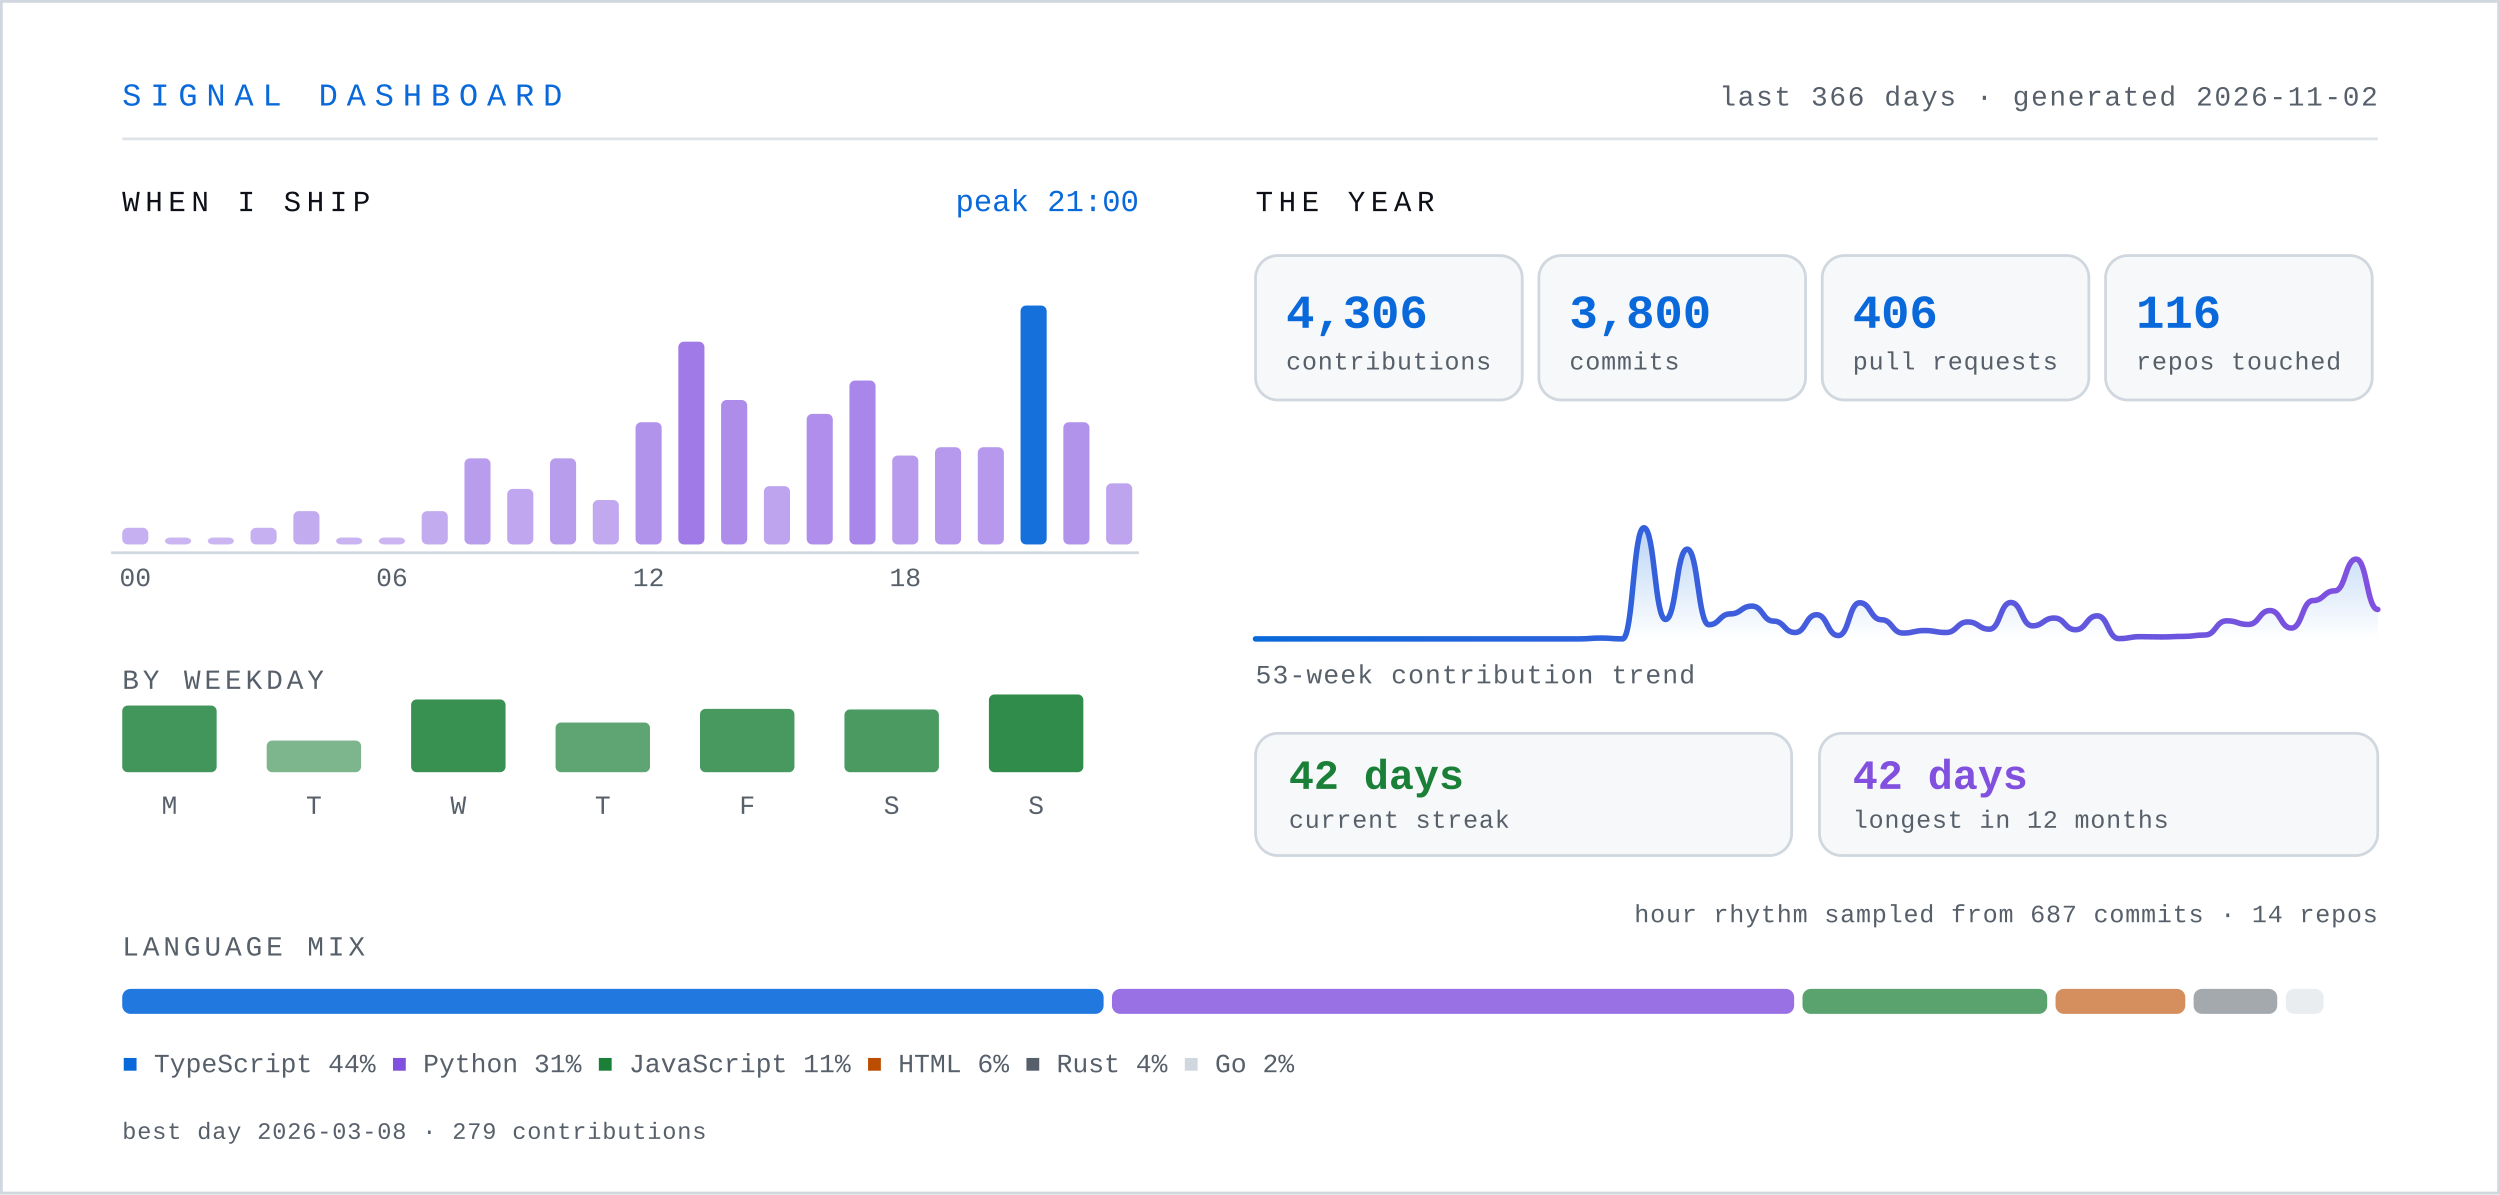
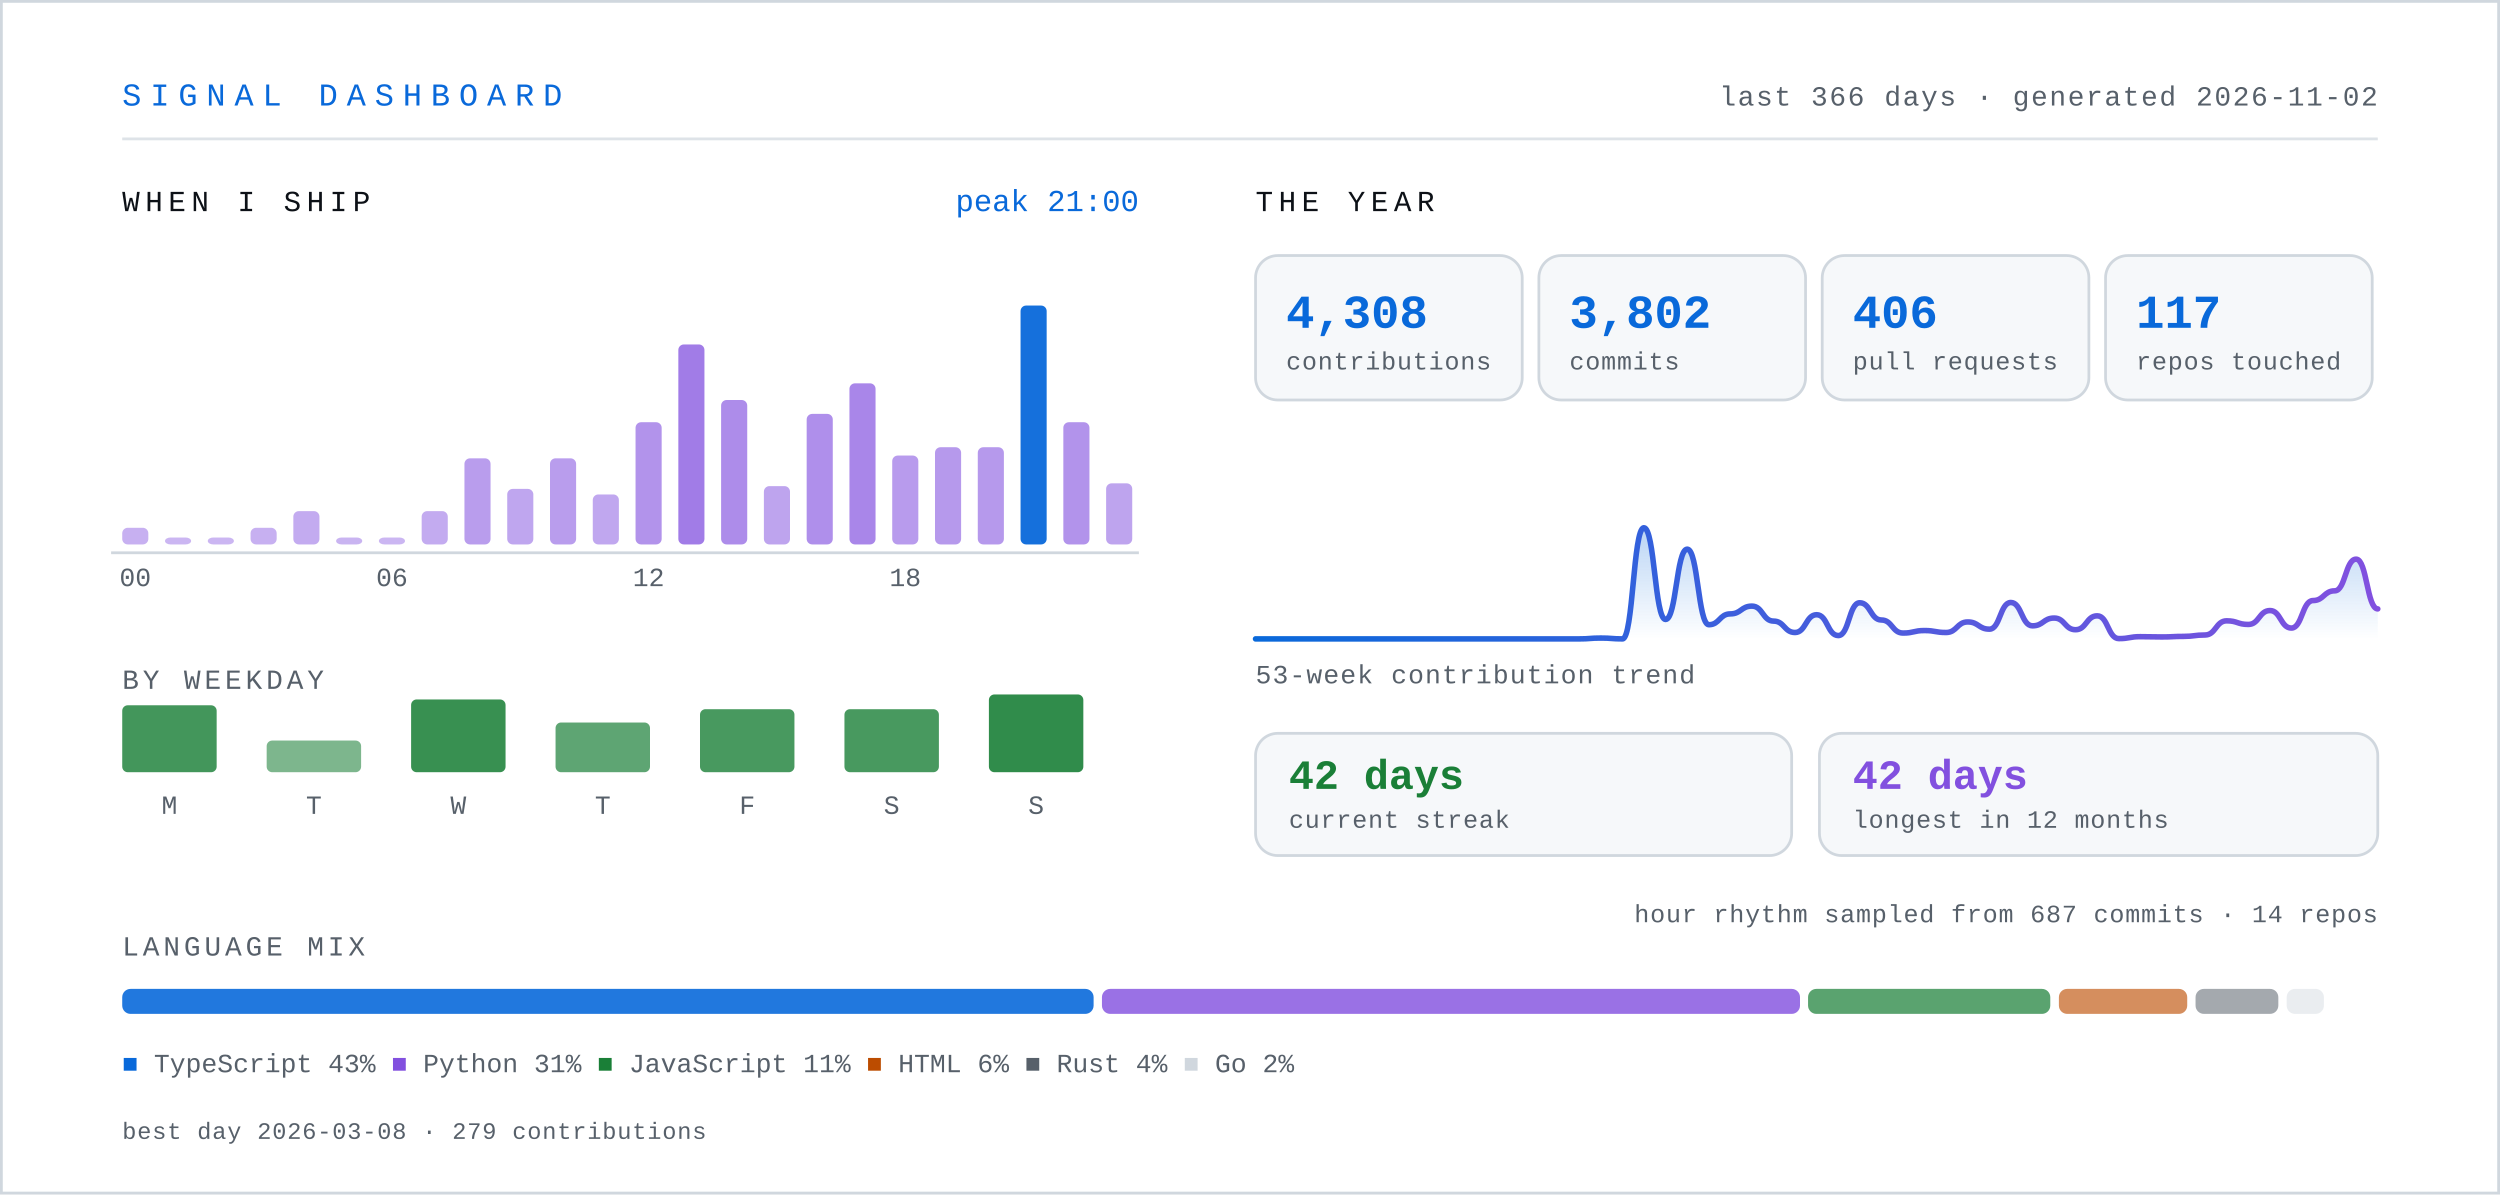
- <svg xmlns="http://www.w3.org/2000/svg" width="900" height="430" viewBox="0 0 900 430" role="img" aria-label="Signal dashboard for knarayanareddy: 4,306 contributions, 3,800 commits, 406 pull requests, 42-day current streak.">
+ <svg xmlns="http://www.w3.org/2000/svg" width="900" height="430" viewBox="0 0 900 430" role="img" aria-label="Signal dashboard for knarayanareddy: 4,308 contributions, 3,802 commits, 406 pull requests, 42-day current streak.">
  <defs>
    <linearGradient id="line" x1="0" y1="0" x2="1" y2="0">
      <stop offset="0%" stop-color="#0969da" />
      <stop offset="100%" stop-color="#8250df" />
    </linearGradient>
    <linearGradient id="area" x1="0" y1="0" x2="0" y2="1">
      <stop offset="0%" stop-color="#0969da" stop-opacity="0.28" />
      <stop offset="100%" stop-color="#0969da" stop-opacity="0" />
    </linearGradient>
    <style>
      .mono { font-family: ui-monospace, SFMono-Regular, "SF Mono", Menlo, Consolas, "Liberation Mono", monospace; }
      .sans { font-family: -apple-system, BlinkMacSystemFont, "Segoe UI", Inter, Helvetica, Arial, sans-serif; }
      /* base state is the finished state, so static renderers show everything */
      .bar { transform-box: fill-box; transform-origin: center bottom; animation: rise .9s cubic-bezier(.22,1,.36,1) both; }
      .fade { animation: fade .9s ease-out both; }
      .draw { stroke-dasharray: 4000; stroke-dashoffset: 0; animation: draw 2.2s ease-out both; }
      @keyframes rise { from { transform: scaleY(0); } to { transform: scaleY(1); } }
      @keyframes fade { from { opacity: 0; } to { opacity: 1; } }
      @keyframes draw { from { stroke-dashoffset: 4000; } to { stroke-dashoffset: 0; } }
      .static { display: none; }
      .hcol { transform-box: fill-box; transform-origin: center bottom; transition: transform .18s cubic-bezier(.22,1,.36,1); }
      .hcol:hover, .hcol:focus-within { transform: scaleY(1.06) translateY(-2px); }
      .hit { cursor: pointer; outline: none; }
      .hit:focus { stroke: #0969da; stroke-width: 1.5; rx: 3; }
      @media (prefers-reduced-motion: reduce) {
        .bar, .fade, .draw { animation: none; }
        .draw { stroke-dashoffset: 0; }
        .hcol { transition: none; }
        .hcol:hover, .hcol:focus-within { transform: none; }
      }
    </style>
  </defs>
  <rect x="0" y="0" width="900" height="430" fill="#ffffff" />
  <rect x="0.5" y="0.5" width="899" height="429" fill="none" stroke="#d0d7de" stroke-width="1" />
  <text class="mono" x="44" y="38" font-size="11.5" letter-spacing="3.2" fill="#0969da">SIGNAL DASHBOARD</text>
  <text class="mono" x="856" y="38" font-size="10" letter-spacing="0.6" fill="#57606a" text-anchor="end">last 366 days · generated 2026-11-02</text>
  <line x1="44" y1="50" x2="856" y2="50" stroke="#d0d7de" stroke-width="1" opacity="0.7" />
  <text class="mono" x="44" y="76" font-size="10.5" letter-spacing="2" fill="#0d1117">WHEN I SHIP</text>
  <g class="hcol">
    <rect class="bar" style="animation-delay:0.00s" x="44.0" y="190.0" width="9.4" height="6.0" rx="2" fill="#8250df" opacity="0.45" />
    <rect class="hit" x="41.0" y="104" width="15.4" height="110" fill="transparent" tabindex="0" role="img" aria-label="00:00, 6 commits" />
  </g>
  <g class="hcol">
    <rect class="bar" style="animation-delay:0.03s" x="59.4" y="193.5" width="9.4" height="2.5" rx="2" fill="#8250df" opacity="0.42" />
    <rect class="hit" x="56.4" y="104" width="15.4" height="110" fill="transparent" tabindex="0" role="img" aria-label="01:00, 0 commits" />
  </g>
  <g class="hcol">
    <rect class="bar" style="animation-delay:0.06s" x="74.8" y="193.5" width="9.4" height="2.5" rx="2" fill="#8250df" opacity="0.42" />
    <rect class="hit" x="71.8" y="104" width="15.4" height="110" fill="transparent" tabindex="0" role="img" aria-label="02:00, 0 commits" />
  </g>
  <g class="hcol">
    <rect class="bar" style="animation-delay:0.08s" x="90.2" y="190.0" width="9.4" height="6.0" rx="2" fill="#8250df" opacity="0.45" />
    <rect class="hit" x="87.2" y="104" width="15.4" height="110" fill="transparent" tabindex="0" role="img" aria-label="03:00, 6 commits" />
  </g>
  <g class="hcol">
    <rect class="bar" style="animation-delay:0.11s" x="105.6" y="184.0" width="9.4" height="12.0" rx="2" fill="#8250df" opacity="0.48" />
    <rect class="hit" x="102.6" y="104" width="15.4" height="110" fill="transparent" tabindex="0" role="img" aria-label="04:00, 12 commits" />
  </g>
  <g class="hcol">
    <rect class="bar" style="animation-delay:0.14s" x="121.0" y="193.5" width="9.4" height="2.5" rx="2" fill="#8250df" opacity="0.43" />
    <rect class="hit" x="118.0" y="104" width="15.4" height="110" fill="transparent" tabindex="0" role="img" aria-label="05:00, 2 commits" />
  </g>
  <g class="hcol">
    <rect class="bar" style="animation-delay:0.17s" x="136.4" y="193.5" width="9.4" height="2.5" rx="2" fill="#8250df" opacity="0.42" />
    <rect class="hit" x="133.4" y="104" width="15.4" height="110" fill="transparent" tabindex="0" role="img" aria-label="06:00, 1 commits" />
  </g>
  <g class="hcol">
    <rect class="bar" style="animation-delay:0.20s" x="151.8" y="184.0" width="9.4" height="12.0" rx="2" fill="#8250df" opacity="0.48" />
    <rect class="hit" x="148.8" y="104" width="15.4" height="110" fill="transparent" tabindex="0" role="img" aria-label="07:00, 12 commits" />
  </g>
  <g class="hcol">
    <rect class="bar" style="animation-delay:0.22s" x="167.2" y="165.0" width="9.4" height="31.0" rx="2" fill="#8250df" opacity="0.56" />
    <rect class="hit" x="164.2" y="104" width="15.4" height="110" fill="transparent" tabindex="0" role="img" aria-label="08:00, 31 commits" />
  </g>
  <g class="hcol">
    <rect class="bar" style="animation-delay:0.25s" x="182.6" y="176.0" width="9.4" height="20.0" rx="2" fill="#8250df" opacity="0.51" />
    <rect class="hit" x="179.6" y="104" width="15.4" height="110" fill="transparent" tabindex="0" role="img" aria-label="09:00, 20 commits" />
  </g>
  <g class="hcol">
    <rect class="bar" style="animation-delay:0.28s" x="198.0" y="165.0" width="9.4" height="31.0" rx="2" fill="#8250df" opacity="0.56" />
    <rect class="hit" x="195.0" y="104" width="15.4" height="110" fill="transparent" tabindex="0" role="img" aria-label="10:00, 31 commits" />
  </g>
  <g class="hcol">
-     <rect class="bar" style="animation-delay:0.31s" x="213.4" y="180.0" width="9.4" height="16.0" rx="2" fill="#8250df" opacity="0.49" />
-     <rect class="hit" x="210.4" y="104" width="15.4" height="110" fill="transparent" tabindex="0" role="img" aria-label="11:00, 16 commits" />
+     <rect class="bar" style="animation-delay:0.31s" x="213.4" y="178.0" width="9.4" height="18.0" rx="2" fill="#8250df" opacity="0.50" />
+     <rect class="hit" x="210.4" y="104" width="15.4" height="110" fill="transparent" tabindex="0" role="img" aria-label="11:00, 18 commits" />
  </g>
  <g class="hcol">
    <rect class="bar" style="animation-delay:0.34s" x="228.8" y="152.0" width="9.4" height="44.0" rx="2" fill="#8250df" opacity="0.62" />
    <rect class="hit" x="225.8" y="104" width="15.4" height="110" fill="transparent" tabindex="0" role="img" aria-label="12:00, 44 commits" />
  </g>
  <g class="hcol">
-     <rect class="bar" style="animation-delay:0.36s" x="244.2" y="123.0" width="9.4" height="73.0" rx="2" fill="#8250df" opacity="0.76" />
-     <rect class="hit" x="241.2" y="104" width="15.4" height="110" fill="transparent" tabindex="0" role="img" aria-label="13:00, 73 commits" />
+     <rect class="bar" style="animation-delay:0.36s" x="244.2" y="124.0" width="9.4" height="72.0" rx="2" fill="#8250df" opacity="0.75" />
+     <rect class="hit" x="241.2" y="104" width="15.4" height="110" fill="transparent" tabindex="0" role="img" aria-label="13:00, 72 commits" />
  </g>
  <g class="hcol">
    <rect class="bar" style="animation-delay:0.39s" x="259.6" y="144.0" width="9.4" height="52.0" rx="2" fill="#8250df" opacity="0.66" />
    <rect class="hit" x="256.6" y="104" width="15.4" height="110" fill="transparent" tabindex="0" role="img" aria-label="14:00, 52 commits" />
  </g>
  <g class="hcol">
    <rect class="bar" style="animation-delay:0.42s" x="275.0" y="175.0" width="9.4" height="21.0" rx="2" fill="#8250df" opacity="0.52" />
    <rect class="hit" x="272.0" y="104" width="15.4" height="110" fill="transparent" tabindex="0" role="img" aria-label="15:00, 21 commits" />
  </g>
  <g class="hcol">
    <rect class="bar" style="animation-delay:0.45s" x="290.4" y="149.0" width="9.4" height="47.0" rx="2" fill="#8250df" opacity="0.64" />
    <rect class="hit" x="287.4" y="104" width="15.4" height="110" fill="transparent" tabindex="0" role="img" aria-label="16:00, 47 commits" />
  </g>
  <g class="hcol">
-     <rect class="bar" style="animation-delay:0.48s" x="305.8" y="137.0" width="9.4" height="59.0" rx="2" fill="#8250df" opacity="0.69" />
-     <rect class="hit" x="302.8" y="104" width="15.4" height="110" fill="transparent" tabindex="0" role="img" aria-label="17:00, 59 commits" />
+     <rect class="bar" style="animation-delay:0.48s" x="305.8" y="138.0" width="9.4" height="58.0" rx="2" fill="#8250df" opacity="0.69" />
+     <rect class="hit" x="302.8" y="104" width="15.4" height="110" fill="transparent" tabindex="0" role="img" aria-label="17:00, 58 commits" />
  </g>
  <g class="hcol">
    <rect class="bar" style="animation-delay:0.50s" x="321.2" y="164.0" width="9.4" height="32.0" rx="2" fill="#8250df" opacity="0.57" />
    <rect class="hit" x="318.2" y="104" width="15.4" height="110" fill="transparent" tabindex="0" role="img" aria-label="18:00, 32 commits" />
  </g>
  <g class="hcol">
    <rect class="bar" style="animation-delay:0.53s" x="336.6" y="161.0" width="9.4" height="35.0" rx="2" fill="#8250df" opacity="0.58" />
    <rect class="hit" x="333.6" y="104" width="15.4" height="110" fill="transparent" tabindex="0" role="img" aria-label="19:00, 35 commits" />
  </g>
  <g class="hcol">
    <rect class="bar" style="animation-delay:0.56s" x="352.0" y="161.0" width="9.4" height="35.0" rx="2" fill="#8250df" opacity="0.58" />
    <rect class="hit" x="349.0" y="104" width="15.4" height="110" fill="transparent" tabindex="0" role="img" aria-label="20:00, 35 commits" />
  </g>
  <g class="hcol">
    <rect class="bar" style="animation-delay:0.59s" x="367.4" y="110.0" width="9.4" height="86.0" rx="2" fill="#0969da" opacity="0.95" />
    <rect class="hit" x="364.4" y="104" width="15.4" height="110" fill="transparent" tabindex="0" role="img" aria-label="21:00, 86 commits" />
  </g>
  <g class="hcol">
    <rect class="bar" style="animation-delay:0.62s" x="382.8" y="152.0" width="9.4" height="44.0" rx="2" fill="#8250df" opacity="0.62" />
    <rect class="hit" x="379.8" y="104" width="15.4" height="110" fill="transparent" tabindex="0" role="img" aria-label="22:00, 44 commits" />
  </g>
  <g class="hcol">
    <rect class="bar" style="animation-delay:0.64s" x="398.2" y="174.0" width="9.4" height="22.0" rx="2" fill="#8250df" opacity="0.52" />
    <rect class="hit" x="395.2" y="104" width="15.4" height="110" fill="transparent" tabindex="0" role="img" aria-label="23:00, 22 commits" />
  </g>
  <text class="mono" x="48.7" y="211" font-size="9.5" fill="#57606a" text-anchor="middle">00</text>
  <text class="mono" x="141.1" y="211" font-size="9.5" fill="#57606a" text-anchor="middle">06</text>
  <text class="mono" x="233.5" y="211" font-size="9.5" fill="#57606a" text-anchor="middle">12</text>
  <text class="mono" x="325.9" y="211" font-size="9.5" fill="#57606a" text-anchor="middle">18</text>
  <line x1="40" y1="199" x2="410" y2="199" stroke="#d0d7de" stroke-width="1" />
  <text class="mono" x="410" y="76" font-size="11" fill="#0969da" text-anchor="end">peak 21:00</text>
  <text class="mono" x="44" y="248" font-size="10" letter-spacing="1.4" fill="#57606a">BY WEEKDAY</text>
  <g class="hcol">
-     <rect class="bar" style="animation-delay:0.50s" x="44" y="254.0" width="34" height="24.0" rx="2" fill="#1a7f37" opacity="0.82" />
-     <rect class="hit" x="35" y="238" width="52" height="62" fill="transparent" tabindex="0" role="img" aria-label="Monday, 675 contributions" />
+     <rect class="bar" style="animation-delay:0.50s" x="44" y="253.9" width="34" height="24.1" rx="2" fill="#1a7f37" opacity="0.82" />
+     <rect class="hit" x="35" y="238" width="52" height="62" fill="transparent" tabindex="0" role="img" aria-label="Monday, 678 contributions" />
  </g>
  <text class="mono" x="61" y="293" font-size="9.5" fill="#57606a" text-anchor="middle">M</text>
  <g class="hcol">
    <rect class="bar" style="animation-delay:0.55s" x="96" y="266.6" width="34" height="11.4" rx="2" fill="#1a7f37" opacity="0.57" />
-     <rect class="hit" x="87" y="238" width="52" height="62" fill="transparent" tabindex="0" role="img" aria-label="Tuesday, 322 contributions" />
+     <rect class="hit" x="87" y="238" width="52" height="62" fill="transparent" tabindex="0" role="img" aria-label="Tuesday, 321 contributions" />
  </g>
  <text class="mono" x="113" y="293" font-size="9.5" fill="#57606a" text-anchor="middle">T</text>
  <g class="hcol">
    <rect class="bar" style="animation-delay:0.60s" x="148" y="251.8" width="34" height="26.2" rx="2" fill="#1a7f37" opacity="0.87" />
    <rect class="hit" x="139" y="238" width="52" height="62" fill="transparent" tabindex="0" role="img" aria-label="Wednesday, 738 contributions" />
  </g>
  <text class="mono" x="165" y="293" font-size="9.5" fill="#57606a" text-anchor="middle">W</text>
  <g class="hcol">
    <rect class="bar" style="animation-delay:0.65s" x="200" y="260.1" width="34" height="17.9" rx="2" fill="#1a7f37" opacity="0.70" />
    <rect class="hit" x="191" y="238" width="52" height="62" fill="transparent" tabindex="0" role="img" aria-label="Thursday, 505 contributions" />
  </g>
  <text class="mono" x="217" y="293" font-size="9.5" fill="#57606a" text-anchor="middle">T</text>
  <g class="hcol">
-     <rect class="bar" style="animation-delay:0.70s" x="252" y="255.2" width="34" height="22.8" rx="2" fill="#1a7f37" opacity="0.80" />
-     <rect class="hit" x="243" y="238" width="52" height="62" fill="transparent" tabindex="0" role="img" aria-label="Friday, 641 contributions" />
+     <rect class="bar" style="animation-delay:0.70s" x="252" y="255.3" width="34" height="22.7" rx="2" fill="#1a7f37" opacity="0.80" />
+     <rect class="hit" x="243" y="238" width="52" height="62" fill="transparent" tabindex="0" role="img" aria-label="Friday, 640 contributions" />
  </g>
  <text class="mono" x="269" y="293" font-size="9.5" fill="#57606a" text-anchor="middle">F</text>
  <g class="hcol">
-     <rect class="bar" style="animation-delay:0.75s" x="304" y="255.4" width="34" height="22.6" rx="2" fill="#1a7f37" opacity="0.79" />
-     <rect class="hit" x="295" y="238" width="52" height="62" fill="transparent" tabindex="0" role="img" aria-label="Saturday, 637 contributions" />
+     <rect class="bar" style="animation-delay:0.75s" x="304" y="255.3" width="34" height="22.7" rx="2" fill="#1a7f37" opacity="0.80" />
+     <rect class="hit" x="295" y="238" width="52" height="62" fill="transparent" tabindex="0" role="img" aria-label="Saturday, 638 contributions" />
  </g>
  <text class="mono" x="321" y="293" font-size="9.5" fill="#57606a" text-anchor="middle">S</text>
  <g class="hcol">
    <rect class="bar" style="animation-delay:0.80s" x="356" y="250.0" width="34" height="28.0" rx="2" fill="#1a7f37" opacity="0.90" />
    <rect class="hit" x="347" y="238" width="52" height="62" fill="transparent" tabindex="0" role="img" aria-label="Sunday, 788 contributions" />
  </g>
  <text class="mono" x="373" y="293" font-size="9.5" fill="#57606a" text-anchor="middle">S</text>
  <text class="mono" x="452" y="76" font-size="10.5" letter-spacing="2" fill="#0d1117">THE YEAR</text>
  <g class="bar" style="animation-delay:0.80s">
    <rect x="452" y="92" width="96" height="52" rx="8" fill="#f6f8fa" stroke="#d0d7de" stroke-width="1" />
-     <text class="mono" x="463" y="118" font-size="17" font-weight="700" fill="#0969da">4,306</text>
+     <text class="mono" x="463" y="118" font-size="17" font-weight="700" fill="#0969da">4,308</text>
    <text class="mono" x="463" y="133" font-size="9" letter-spacing="0.3" fill="#57606a">contributions</text>
  </g>
  <g class="bar" style="animation-delay:0.89s">
    <rect x="554" y="92" width="96" height="52" rx="8" fill="#f6f8fa" stroke="#d0d7de" stroke-width="1" />
-     <text class="mono" x="565" y="118" font-size="17" font-weight="700" fill="#0969da">3,800</text>
+     <text class="mono" x="565" y="118" font-size="17" font-weight="700" fill="#0969da">3,802</text>
    <text class="mono" x="565" y="133" font-size="9" letter-spacing="0.3" fill="#57606a">commits</text>
  </g>
  <g class="bar" style="animation-delay:0.98s">
    <rect x="656" y="92" width="96" height="52" rx="8" fill="#f6f8fa" stroke="#d0d7de" stroke-width="1" />
    <text class="mono" x="667" y="118" font-size="17" font-weight="700" fill="#0969da">406</text>
    <text class="mono" x="667" y="133" font-size="9" letter-spacing="0.3" fill="#57606a">pull requests</text>
  </g>
  <g class="bar" style="animation-delay:1.07s">
    <rect x="758" y="92" width="96" height="52" rx="8" fill="#f6f8fa" stroke="#d0d7de" stroke-width="1" />
-     <text class="mono" x="769" y="118" font-size="17" font-weight="700" fill="#0969da">116</text>
+     <text class="mono" x="769" y="118" font-size="17" font-weight="700" fill="#0969da">117</text>
    <text class="mono" x="769" y="133" font-size="9" letter-spacing="0.3" fill="#57606a">repos touched</text>
  </g>
  <g class="fade" style="animation-delay:1s">
-     <path d="M452.0,230.0 C455.9,230.0 455.9,230.0 459.8,230.0 C463.65,230.0 463.65,230.0 467.5,230.0 C471.4,230.0 471.4,230.0 475.3,230.0 C479.2,230.0 479.2,230.0 483.1,230.0 C486.95,230.0 486.95,230.0 490.8,230.0 C494.7,230.0 494.7,230.0 498.6,230.0 C502.5,230.0 502.5,230.0 506.4,230.0 C510.3,230.0 510.3,230.0 514.2,230.0 C518.05,230.0 518.05,230.0 521.9,230.0 C525.8,230.0 525.8,230.0 529.7,230.0 C533.6,230.0 533.6,230.0 537.5,230.0 C541.35,230.0 541.35,230.0 545.2,230.0 C549.1,230.0 549.1,230.0 553.0,230.0 C556.9,230.0 556.9,230.0 560.8,230.0 C564.65,230.0 564.65,230.0 568.5,230.0 C572.4,230.0 572.4,229.7 576.3,229.7 C580.2,229.7 580.2,230.0 584.1,230.0 C587.95,230.0 587.95,190.0 591.8,190.0 C595.7,190.0 595.7,223.0 599.6,223.0 C603.5,223.0 603.5,197.7 607.4,197.7 C611.3,197.7 611.3,224.9 615.2,224.9 C619.05,224.9 619.05,221.0 622.9,221.0 C626.8,221.0 626.8,218.2 630.7,218.2 C634.6,218.2 634.6,223.6 638.5,223.6 C642.35,223.6 642.35,227.7 646.2,227.7 C650.1,227.7 650.1,221.3 654.0,221.3 C657.9,221.3 657.9,228.8 661.8,228.8 C665.65,228.8 665.65,217.0 669.5,217.0 C673.4,217.0 673.4,223.1 677.3,223.1 C681.2,223.1 681.2,227.9 685.1,227.9 C688.95,227.9 688.95,227.0 692.8,227.0 C696.7,227.0 696.7,227.7 700.6,227.7 C704.5,227.7 704.5,223.9 708.4,223.9 C712.3,223.9 712.3,226.5 716.2,226.5 C720.05,226.5 720.05,216.9 723.9,216.9 C727.8,216.9 727.8,225.3 731.7,225.3 C735.6,225.3 735.6,222.5 739.5,222.5 C743.35,222.5 743.35,226.7 747.2,226.7 C751.1,226.7 751.1,221.7 755.0,221.7 C758.9,221.7 758.9,229.9 762.8,229.9 C766.65,229.9 766.65,229.2 770.5,229.2 C774.4,229.2 774.4,229.3 778.3,229.3 C782.2,229.3 782.2,229.1 786.1,229.1 C789.95,229.1 789.95,228.6 793.8,228.6 C797.7,228.6 797.7,223.5 801.6,223.5 C805.5,223.5 805.5,224.8 809.4,224.8 C813.3,224.8 813.3,219.8 817.2,219.8 C821.05,219.8 821.05,226.1 824.9,226.1 C828.8,226.1 828.8,216.2 832.7,216.2 C836.6,216.2 836.6,212.7 840.5,212.7 C844.35,212.7 844.35,201.3 848.2,201.3 C852.1,201.3 852.1,219.4 856.0,219.4 L856,230 L452,230 Z" fill="url(#area)" />
-     <path class="draw" d="M452.0,230.0 C455.9,230.0 455.9,230.0 459.8,230.0 C463.65,230.0 463.65,230.0 467.5,230.0 C471.4,230.0 471.4,230.0 475.3,230.0 C479.2,230.0 479.2,230.0 483.1,230.0 C486.95,230.0 486.95,230.0 490.8,230.0 C494.7,230.0 494.7,230.0 498.6,230.0 C502.5,230.0 502.5,230.0 506.4,230.0 C510.3,230.0 510.3,230.0 514.2,230.0 C518.05,230.0 518.05,230.0 521.9,230.0 C525.8,230.0 525.8,230.0 529.7,230.0 C533.6,230.0 533.6,230.0 537.5,230.0 C541.35,230.0 541.35,230.0 545.2,230.0 C549.1,230.0 549.1,230.0 553.0,230.0 C556.9,230.0 556.9,230.0 560.8,230.0 C564.65,230.0 564.65,230.0 568.5,230.0 C572.4,230.0 572.4,229.7 576.3,229.7 C580.2,229.7 580.2,230.0 584.1,230.0 C587.95,230.0 587.95,190.0 591.8,190.0 C595.7,190.0 595.7,223.0 599.6,223.0 C603.5,223.0 603.5,197.7 607.4,197.7 C611.3,197.7 611.3,224.9 615.2,224.9 C619.05,224.9 619.05,221.0 622.9,221.0 C626.8,221.0 626.8,218.2 630.7,218.2 C634.6,218.2 634.6,223.6 638.5,223.6 C642.35,223.6 642.35,227.7 646.2,227.7 C650.1,227.7 650.1,221.3 654.0,221.3 C657.9,221.3 657.9,228.8 661.8,228.8 C665.65,228.8 665.65,217.0 669.5,217.0 C673.4,217.0 673.4,223.1 677.3,223.1 C681.2,223.1 681.2,227.9 685.1,227.9 C688.95,227.9 688.95,227.0 692.8,227.0 C696.7,227.0 696.7,227.7 700.6,227.7 C704.5,227.7 704.5,223.9 708.4,223.9 C712.3,223.9 712.3,226.5 716.2,226.5 C720.05,226.5 720.05,216.9 723.9,216.9 C727.8,216.9 727.8,225.3 731.7,225.3 C735.6,225.3 735.6,222.5 739.5,222.5 C743.35,222.5 743.35,226.7 747.2,226.7 C751.1,226.7 751.1,221.7 755.0,221.7 C758.9,221.7 758.9,229.9 762.8,229.9 C766.65,229.9 766.65,229.2 770.5,229.2 C774.4,229.2 774.4,229.3 778.3,229.3 C782.2,229.3 782.2,229.1 786.1,229.1 C789.95,229.1 789.95,228.6 793.8,228.6 C797.7,228.6 797.7,223.5 801.6,223.5 C805.5,223.5 805.5,224.8 809.4,224.8 C813.3,224.8 813.3,219.8 817.2,219.8 C821.05,219.8 821.05,226.1 824.9,226.1 C828.8,226.1 828.8,216.2 832.7,216.2 C836.6,216.2 836.6,212.7 840.5,212.7 C844.35,212.7 844.35,201.3 848.2,201.3 C852.1,201.3 852.1,219.4 856.0,219.4" fill="none" stroke="url(#line)" stroke-width="2" stroke-linecap="round" />
+     <path d="M452.0,230.0 C455.9,230.0 455.9,230.0 459.8,230.0 C463.65,230.0 463.65,230.0 467.5,230.0 C471.4,230.0 471.4,230.0 475.3,230.0 C479.2,230.0 479.2,230.0 483.1,230.0 C486.95,230.0 486.95,230.0 490.8,230.0 C494.7,230.0 494.7,230.0 498.6,230.0 C502.5,230.0 502.5,230.0 506.4,230.0 C510.3,230.0 510.3,230.0 514.2,230.0 C518.05,230.0 518.05,230.0 521.9,230.0 C525.8,230.0 525.8,230.0 529.7,230.0 C533.6,230.0 533.6,230.0 537.5,230.0 C541.35,230.0 541.35,230.0 545.2,230.0 C549.1,230.0 549.1,230.0 553.0,230.0 C556.9,230.0 556.9,230.0 560.8,230.0 C564.65,230.0 564.65,230.0 568.5,230.0 C572.4,230.0 572.4,229.7 576.3,229.7 C580.2,229.7 580.2,230.0 584.1,230.0 C587.95,230.0 587.95,190.0 591.8,190.0 C595.7,190.0 595.7,223.0 599.6,223.0 C603.5,223.0 603.5,197.7 607.4,197.7 C611.3,197.7 611.3,224.9 615.2,224.9 C619.05,224.9 619.05,221.0 622.9,221.0 C626.8,221.0 626.8,218.2 630.7,218.2 C634.6,218.2 634.6,223.6 638.5,223.6 C642.35,223.6 642.35,227.7 646.2,227.7 C650.1,227.7 650.1,221.3 654.0,221.3 C657.9,221.3 657.9,228.8 661.8,228.8 C665.65,228.8 665.65,217.0 669.5,217.0 C673.4,217.0 673.4,223.2 677.3,223.2 C681.2,223.2 681.2,227.9 685.1,227.9 C688.95,227.9 688.95,227.0 692.8,227.0 C696.7,227.0 696.7,227.7 700.6,227.7 C704.5,227.7 704.5,223.9 708.4,223.9 C712.3,223.9 712.3,226.5 716.2,226.5 C720.05,226.5 720.05,216.9 723.9,216.9 C727.8,216.9 727.8,225.3 731.7,225.3 C735.6,225.3 735.6,222.5 739.5,222.5 C743.35,222.5 743.35,226.7 747.2,226.7 C751.1,226.7 751.1,221.7 755.0,221.7 C758.9,221.7 758.9,229.9 762.8,229.9 C766.65,229.9 766.65,229.2 770.5,229.2 C774.4,229.2 774.4,229.3 778.3,229.3 C782.2,229.3 782.2,229.1 786.1,229.1 C789.95,229.1 789.95,228.6 793.8,228.6 C797.7,228.6 797.7,223.5 801.6,223.5 C805.5,223.5 805.5,224.8 809.4,224.8 C813.3,224.8 813.3,219.8 817.2,219.8 C821.05,219.8 821.05,226.1 824.9,226.1 C828.8,226.1 828.8,216.2 832.7,216.2 C836.6,216.2 836.6,212.7 840.5,212.7 C844.35,212.7 844.35,201.3 848.2,201.3 C852.1,201.3 852.1,219.2 856.0,219.2 L856,230 L452,230 Z" fill="url(#area)" />
+     <path class="draw" d="M452.0,230.0 C455.9,230.0 455.9,230.0 459.8,230.0 C463.65,230.0 463.65,230.0 467.5,230.0 C471.4,230.0 471.4,230.0 475.3,230.0 C479.2,230.0 479.2,230.0 483.1,230.0 C486.95,230.0 486.95,230.0 490.8,230.0 C494.7,230.0 494.7,230.0 498.6,230.0 C502.5,230.0 502.5,230.0 506.4,230.0 C510.3,230.0 510.3,230.0 514.2,230.0 C518.05,230.0 518.05,230.0 521.9,230.0 C525.8,230.0 525.8,230.0 529.7,230.0 C533.6,230.0 533.6,230.0 537.5,230.0 C541.35,230.0 541.35,230.0 545.2,230.0 C549.1,230.0 549.1,230.0 553.0,230.0 C556.9,230.0 556.9,230.0 560.8,230.0 C564.65,230.0 564.65,230.0 568.5,230.0 C572.4,230.0 572.4,229.7 576.3,229.7 C580.2,229.7 580.2,230.0 584.1,230.0 C587.95,230.0 587.95,190.0 591.8,190.0 C595.7,190.0 595.7,223.0 599.6,223.0 C603.5,223.0 603.5,197.7 607.4,197.7 C611.3,197.7 611.3,224.9 615.2,224.9 C619.05,224.9 619.05,221.0 622.9,221.0 C626.8,221.0 626.8,218.2 630.7,218.2 C634.6,218.2 634.6,223.6 638.5,223.6 C642.35,223.6 642.35,227.7 646.2,227.7 C650.1,227.7 650.1,221.3 654.0,221.3 C657.9,221.3 657.9,228.8 661.8,228.8 C665.65,228.8 665.65,217.0 669.5,217.0 C673.4,217.0 673.4,223.2 677.3,223.2 C681.2,223.2 681.2,227.9 685.1,227.9 C688.95,227.9 688.95,227.0 692.8,227.0 C696.7,227.0 696.7,227.7 700.6,227.7 C704.5,227.7 704.5,223.9 708.4,223.9 C712.3,223.9 712.3,226.5 716.2,226.5 C720.05,226.5 720.05,216.9 723.9,216.9 C727.8,216.9 727.8,225.3 731.7,225.3 C735.6,225.3 735.6,222.5 739.5,222.5 C743.35,222.5 743.35,226.7 747.2,226.7 C751.1,226.7 751.1,221.7 755.0,221.7 C758.9,221.7 758.9,229.9 762.8,229.9 C766.65,229.9 766.65,229.2 770.5,229.2 C774.4,229.2 774.4,229.3 778.3,229.3 C782.2,229.3 782.2,229.1 786.1,229.1 C789.95,229.1 789.95,228.6 793.8,228.6 C797.7,228.6 797.7,223.5 801.6,223.5 C805.5,223.5 805.5,224.8 809.4,224.8 C813.3,224.8 813.3,219.8 817.2,219.8 C821.05,219.8 821.05,226.1 824.9,226.1 C828.8,226.1 828.8,216.2 832.7,216.2 C836.6,216.2 836.6,212.7 840.5,212.7 C844.35,212.7 844.35,201.3 848.2,201.3 C852.1,201.3 852.1,219.2 856.0,219.2" fill="none" stroke="url(#line)" stroke-width="2" stroke-linecap="round" />
  </g>
  <text class="mono" x="452" y="246" font-size="9.5" letter-spacing="0.4" fill="#57606a">53-week contribution trend</text>
  <g class="fade" style="animation-delay:1.2s">
    <rect x="452" y="264" width="193" height="44" rx="8" fill="#f6f8fa" stroke="#d0d7de" stroke-width="1" />
    <text class="mono" x="464" y="284" font-size="15" font-weight="700" fill="#1a7f37">42 days</text>
    <text class="mono" x="464" y="298" font-size="9" letter-spacing="0.3" fill="#57606a">current streak</text>
    <rect x="655" y="264" width="201" height="44" rx="8" fill="#f6f8fa" stroke="#d0d7de" stroke-width="1" />
    <text class="mono" x="667" y="284" font-size="15" font-weight="700" fill="#8250df">42 days</text>
    <text class="mono" x="667" y="298" font-size="9" letter-spacing="0.3" fill="#57606a">longest in 12 months</text>
  </g>
  <text class="mono" x="856" y="332" font-size="9" letter-spacing="0.3" fill="#57606a" text-anchor="end">hour rhythm sampled from 687 commits · 14 repos</text>
  <text class="mono" x="44" y="344" font-size="10" letter-spacing="1.4" fill="#57606a">LANGUAGE MIX</text>
  <g class="hcol">
-     <rect class="bar" style="animation-delay:1.10s" x="44.0" y="356" width="353.3" height="9" rx="3" fill="#0969da" opacity="0.90" />
-   </g>
-   <g class="hcol">
-     <rect class="bar" style="animation-delay:1.16s" x="400.3" y="356" width="245.6" height="9" rx="3" fill="#8250df" opacity="0.81" />
-   </g>
-   <g class="hcol">
-     <rect class="bar" style="animation-delay:1.22s" x="648.9" y="356" width="88.1" height="9" rx="3" fill="#1a7f37" opacity="0.72" />
-   </g>
-   <g class="hcol">
-     <rect class="bar" style="animation-delay:1.28s" x="740.0" y="356" width="46.7" height="9" rx="3" fill="#bc4c00" opacity="0.63" />
-   </g>
-   <g class="hcol">
-     <rect class="bar" style="animation-delay:1.34s" x="789.7" y="356" width="30.1" height="9" rx="3" fill="#57606a" opacity="0.54" />
-   </g>
-   <g class="hcol">
-     <rect class="bar" style="animation-delay:1.40s" x="822.9" y="356" width="13.6" height="9" rx="3" fill="#d0d7de" opacity="0.45" />
+     <rect class="bar" style="animation-delay:1.10s" x="44.0" y="356" width="349.7" height="9" rx="3" fill="#0969da" opacity="0.90" />
+   </g>
+   <g class="hcol">
+     <rect class="bar" style="animation-delay:1.16s" x="396.7" y="356" width="251.3" height="9" rx="3" fill="#8250df" opacity="0.81" />
+   </g>
+   <g class="hcol">
+     <rect class="bar" style="animation-delay:1.22s" x="650.9" y="356" width="87.2" height="9" rx="3" fill="#1a7f37" opacity="0.72" />
+   </g>
+   <g class="hcol">
+     <rect class="bar" style="animation-delay:1.28s" x="741.2" y="356" width="46.2" height="9" rx="3" fill="#bc4c00" opacity="0.63" />
+   </g>
+   <g class="hcol">
+     <rect class="bar" style="animation-delay:1.34s" x="790.4" y="356" width="29.8" height="9" rx="3" fill="#57606a" opacity="0.54" />
+   </g>
+   <g class="hcol">
+     <rect class="bar" style="animation-delay:1.40s" x="823.2" y="356" width="13.4" height="9" rx="3" fill="#d0d7de" opacity="0.45" />
  </g>
  <text class="mono" x="44" y="386" font-size="9.5" fill="#57606a">
-     <tspan fill="#0969da">■</tspan> TypeScript 44%   <tspan fill="#8250df">■</tspan> Python 31%   <tspan fill="#1a7f37">■</tspan> JavaScript 11%   <tspan fill="#bc4c00">■</tspan> HTML 6%   <tspan fill="#57606a">■</tspan> Rust 4%   <tspan fill="#d0d7de">■</tspan> Go 2%</text>
+     <tspan fill="#0969da">■</tspan> TypeScript 43%   <tspan fill="#8250df">■</tspan> Python 31%   <tspan fill="#1a7f37">■</tspan> JavaScript 11%   <tspan fill="#bc4c00">■</tspan> HTML 6%   <tspan fill="#57606a">■</tspan> Rust 4%   <tspan fill="#d0d7de">■</tspan> Go 2%</text>
  <text class="mono" x="44" y="410" font-size="8.5" letter-spacing="0.3" fill="#57606a">best day 2026-03-08 · 279 contributions</text>
</svg>
